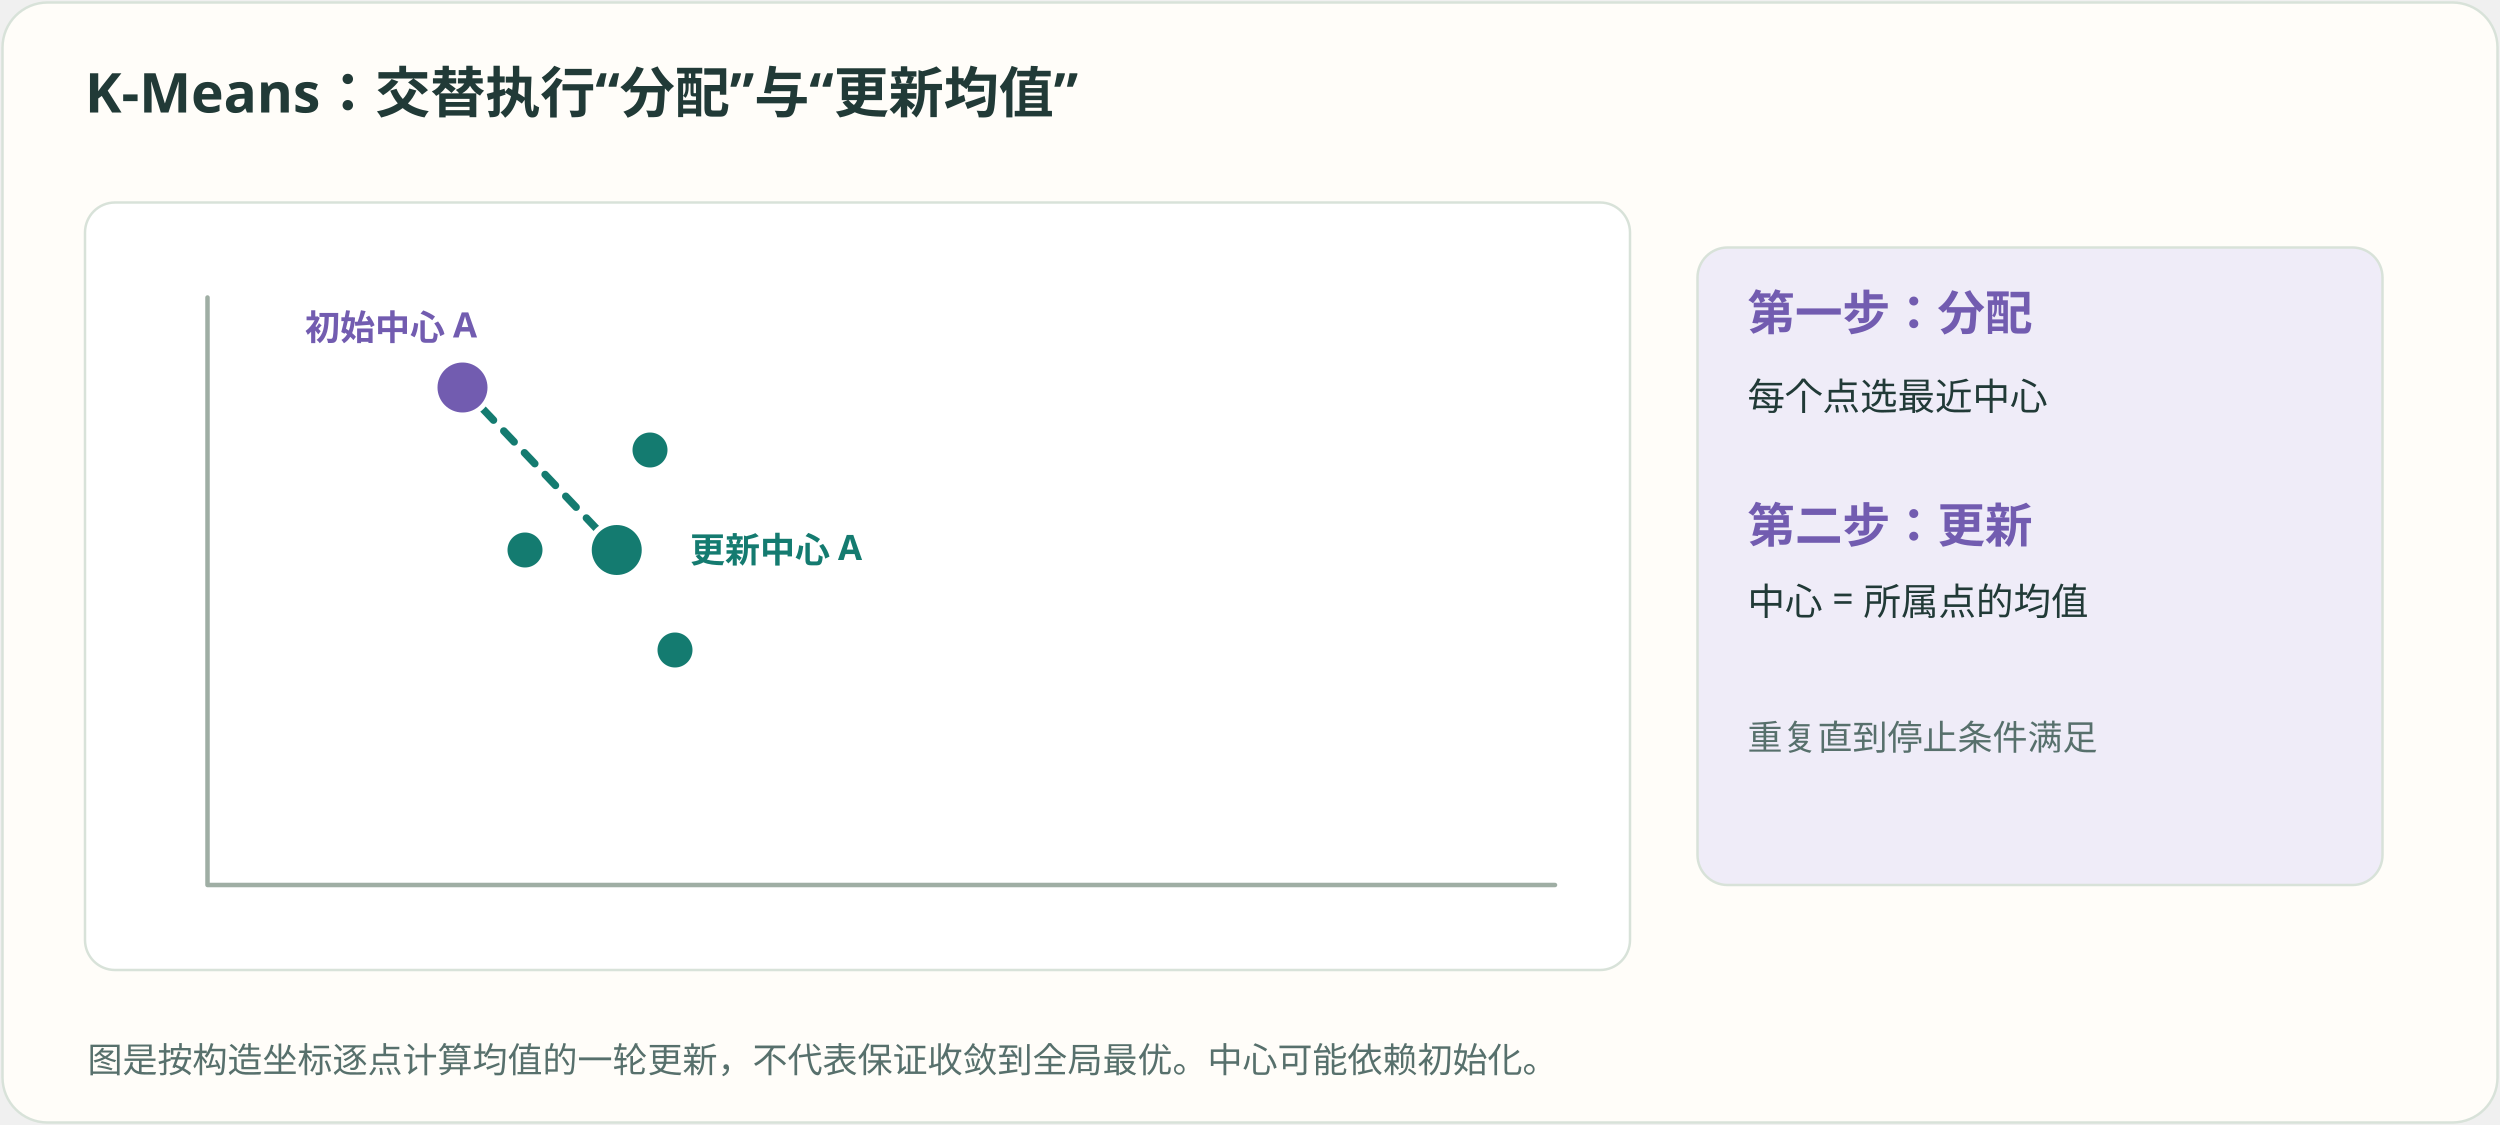
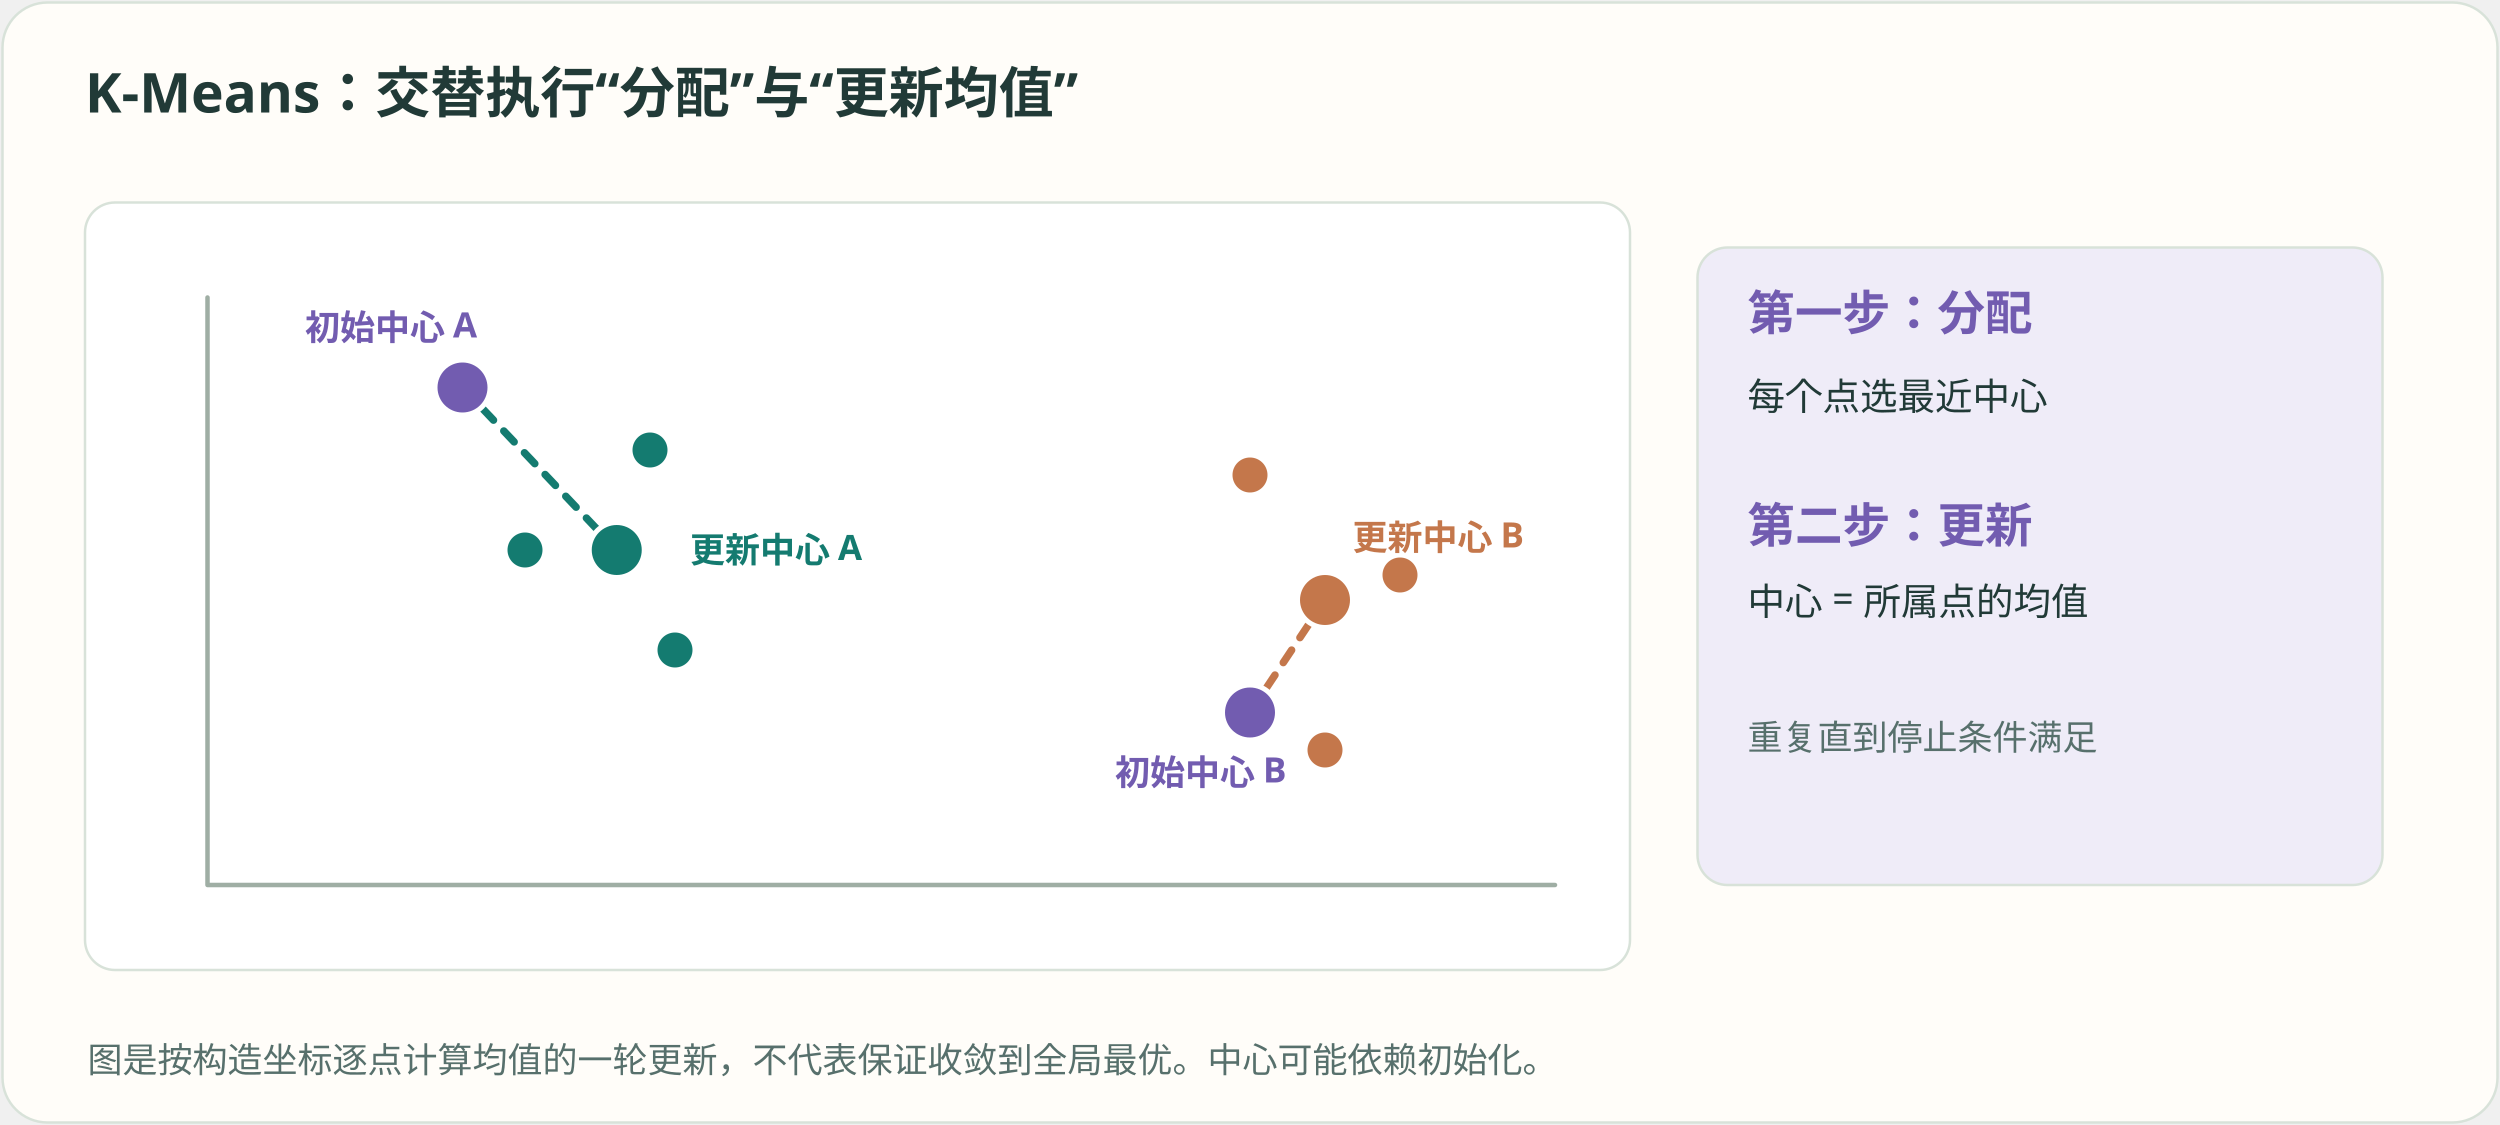
<svg xmlns="http://www.w3.org/2000/svg" viewBox="0 0 1000 450" role="img" aria-labelledby="title desc">
  <defs>
    <marker id="arr" markerWidth="8" markerHeight="8" refX="7" refY="4" orient="auto">
      <path d="M1 1 L7 4 L1 7" fill="none" stroke="#57706c" stroke-width="1.5" />
    </marker>
  </defs>
  <rect x="1" y="1" width="998" height="448" rx="18" fill="#fffdf9" stroke="#d8e2d9" />
  <g font-family="system-ui,'PingFang SC','Microsoft YaHei',sans-serif">
    <text x="34" y="45" font-size="22" fill="#213a37" font-weight="760" text-anchor="start">K-Means：交替执行“分配”与“更新均值”</text>
    <rect x="34" y="81" width="618" height="307" rx="12" fill="#fff" stroke="#d8e2d9" />
    <path d="M83 354 V119 M83 354 H622" fill="none" stroke="#9faea4" stroke-width="1.8" stroke-linecap="round" />
    <circle cx="210" cy="220" r="8" fill="#147b70" stroke="white" stroke-width="2" />
    <circle cx="260" cy="180" r="8" fill="#147b70" stroke="white" stroke-width="2" />
    <circle cx="270" cy="260" r="8" fill="#147b70" stroke="white" stroke-width="2" />
-     <circle cx="700" cy="190" r="8" fill="#c4774b" stroke="white" stroke-width="2" />
-     <circle cx="760" cy="230" r="8" fill="#c4774b" stroke="white" stroke-width="2" />
-     <circle cx="730" cy="300" r="8" fill="#c4774b" stroke="white" stroke-width="2" />
+     <circle cx="500" cy="190" r="8" fill="#c4774b" stroke="white" stroke-width="2" />
+     <circle cx="560" cy="230" r="8" fill="#c4774b" stroke="white" stroke-width="2" />
+     <circle cx="530" cy="300" r="8" fill="#c4774b" stroke="white" stroke-width="2" />
    <path d="M185 155 L246.7 220" fill="none" stroke="#147b70" stroke-width="3" stroke-linecap="round" stroke-dasharray="6 6" />
-     <path d="M700 285 L730 240" fill="none" stroke="#c4774b" stroke-width="3" stroke-linecap="round" stroke-dasharray="6 6" />
+     <path d="M500 285 L530 240" fill="none" stroke="#c4774b" stroke-width="3" stroke-linecap="round" stroke-dasharray="6 6" />
    <circle cx="185" cy="155" r="11" fill="#725cb0" stroke="white" stroke-width="2" />
-     <circle cx="700" cy="285" r="11" fill="#725cb0" stroke="white" stroke-width="2" />
+     <circle cx="500" cy="285" r="11" fill="#725cb0" stroke="white" stroke-width="2" />
    <circle cx="246.7" cy="220" r="11" fill="#147b70" stroke="white" stroke-width="2" />
-     <circle cx="730" cy="240" r="11" fill="#c4774b" stroke="white" stroke-width="2" />
+     <circle cx="530" cy="240" r="11" fill="#c4774b" stroke="white" stroke-width="2" />
    <text x="122" y="136" font-size="14" fill="#725cb0" font-weight="730" text-anchor="start">初始中心 A</text>
-     <text x="782" y="296" font-size="14" fill="#725cb0" font-weight="730" text-anchor="start">初始中心 B</text>
+     <text x="446" y="314" font-size="14" fill="#725cb0" font-weight="730" text-anchor="start">初始中心 B</text>
    <text x="276" y="225" font-size="14" fill="#147b70" font-weight="750" text-anchor="start">更新中心 A</text>
-     <text x="750" y="223" font-size="14" fill="#c4774b" font-weight="750" text-anchor="start">更新中心 B</text>
+     <text x="541" y="220" font-size="14" fill="#c4774b" font-weight="750" text-anchor="start">更新中心 B</text>
    <rect x="679" y="99" width="274" height="255" rx="12" fill="#efecf8" stroke="#d8e2d9" />
    <text x="699" y="132" font-size="19" fill="#725cb0" font-weight="750" text-anchor="start">第一步：分配</text>
    <text x="699" y="164" font-size="15" fill="#213a37" font-weight="500" text-anchor="start">每个点选最近中心</text>
    <text x="699" y="217" font-size="19" fill="#725cb0" font-weight="750" text-anchor="start">第二步：更新</text>
    <text x="699" y="246" font-size="15" fill="#213a37" font-weight="500" text-anchor="start">中心 = 所属点的均值</text>
    <text x="699" y="300" font-size="14" fill="#57706c" font-weight="500" text-anchor="start">重复直到停止条件满足</text>
    <text x="35" y="429" font-size="14" fill="#57706c" font-weight="500" text-anchor="start">图是按构造坐标逐点计算均值的一轮更新，不代表保证收敛到全局最优。中心可能依赖初始化。</text>
  </g>
</svg>
